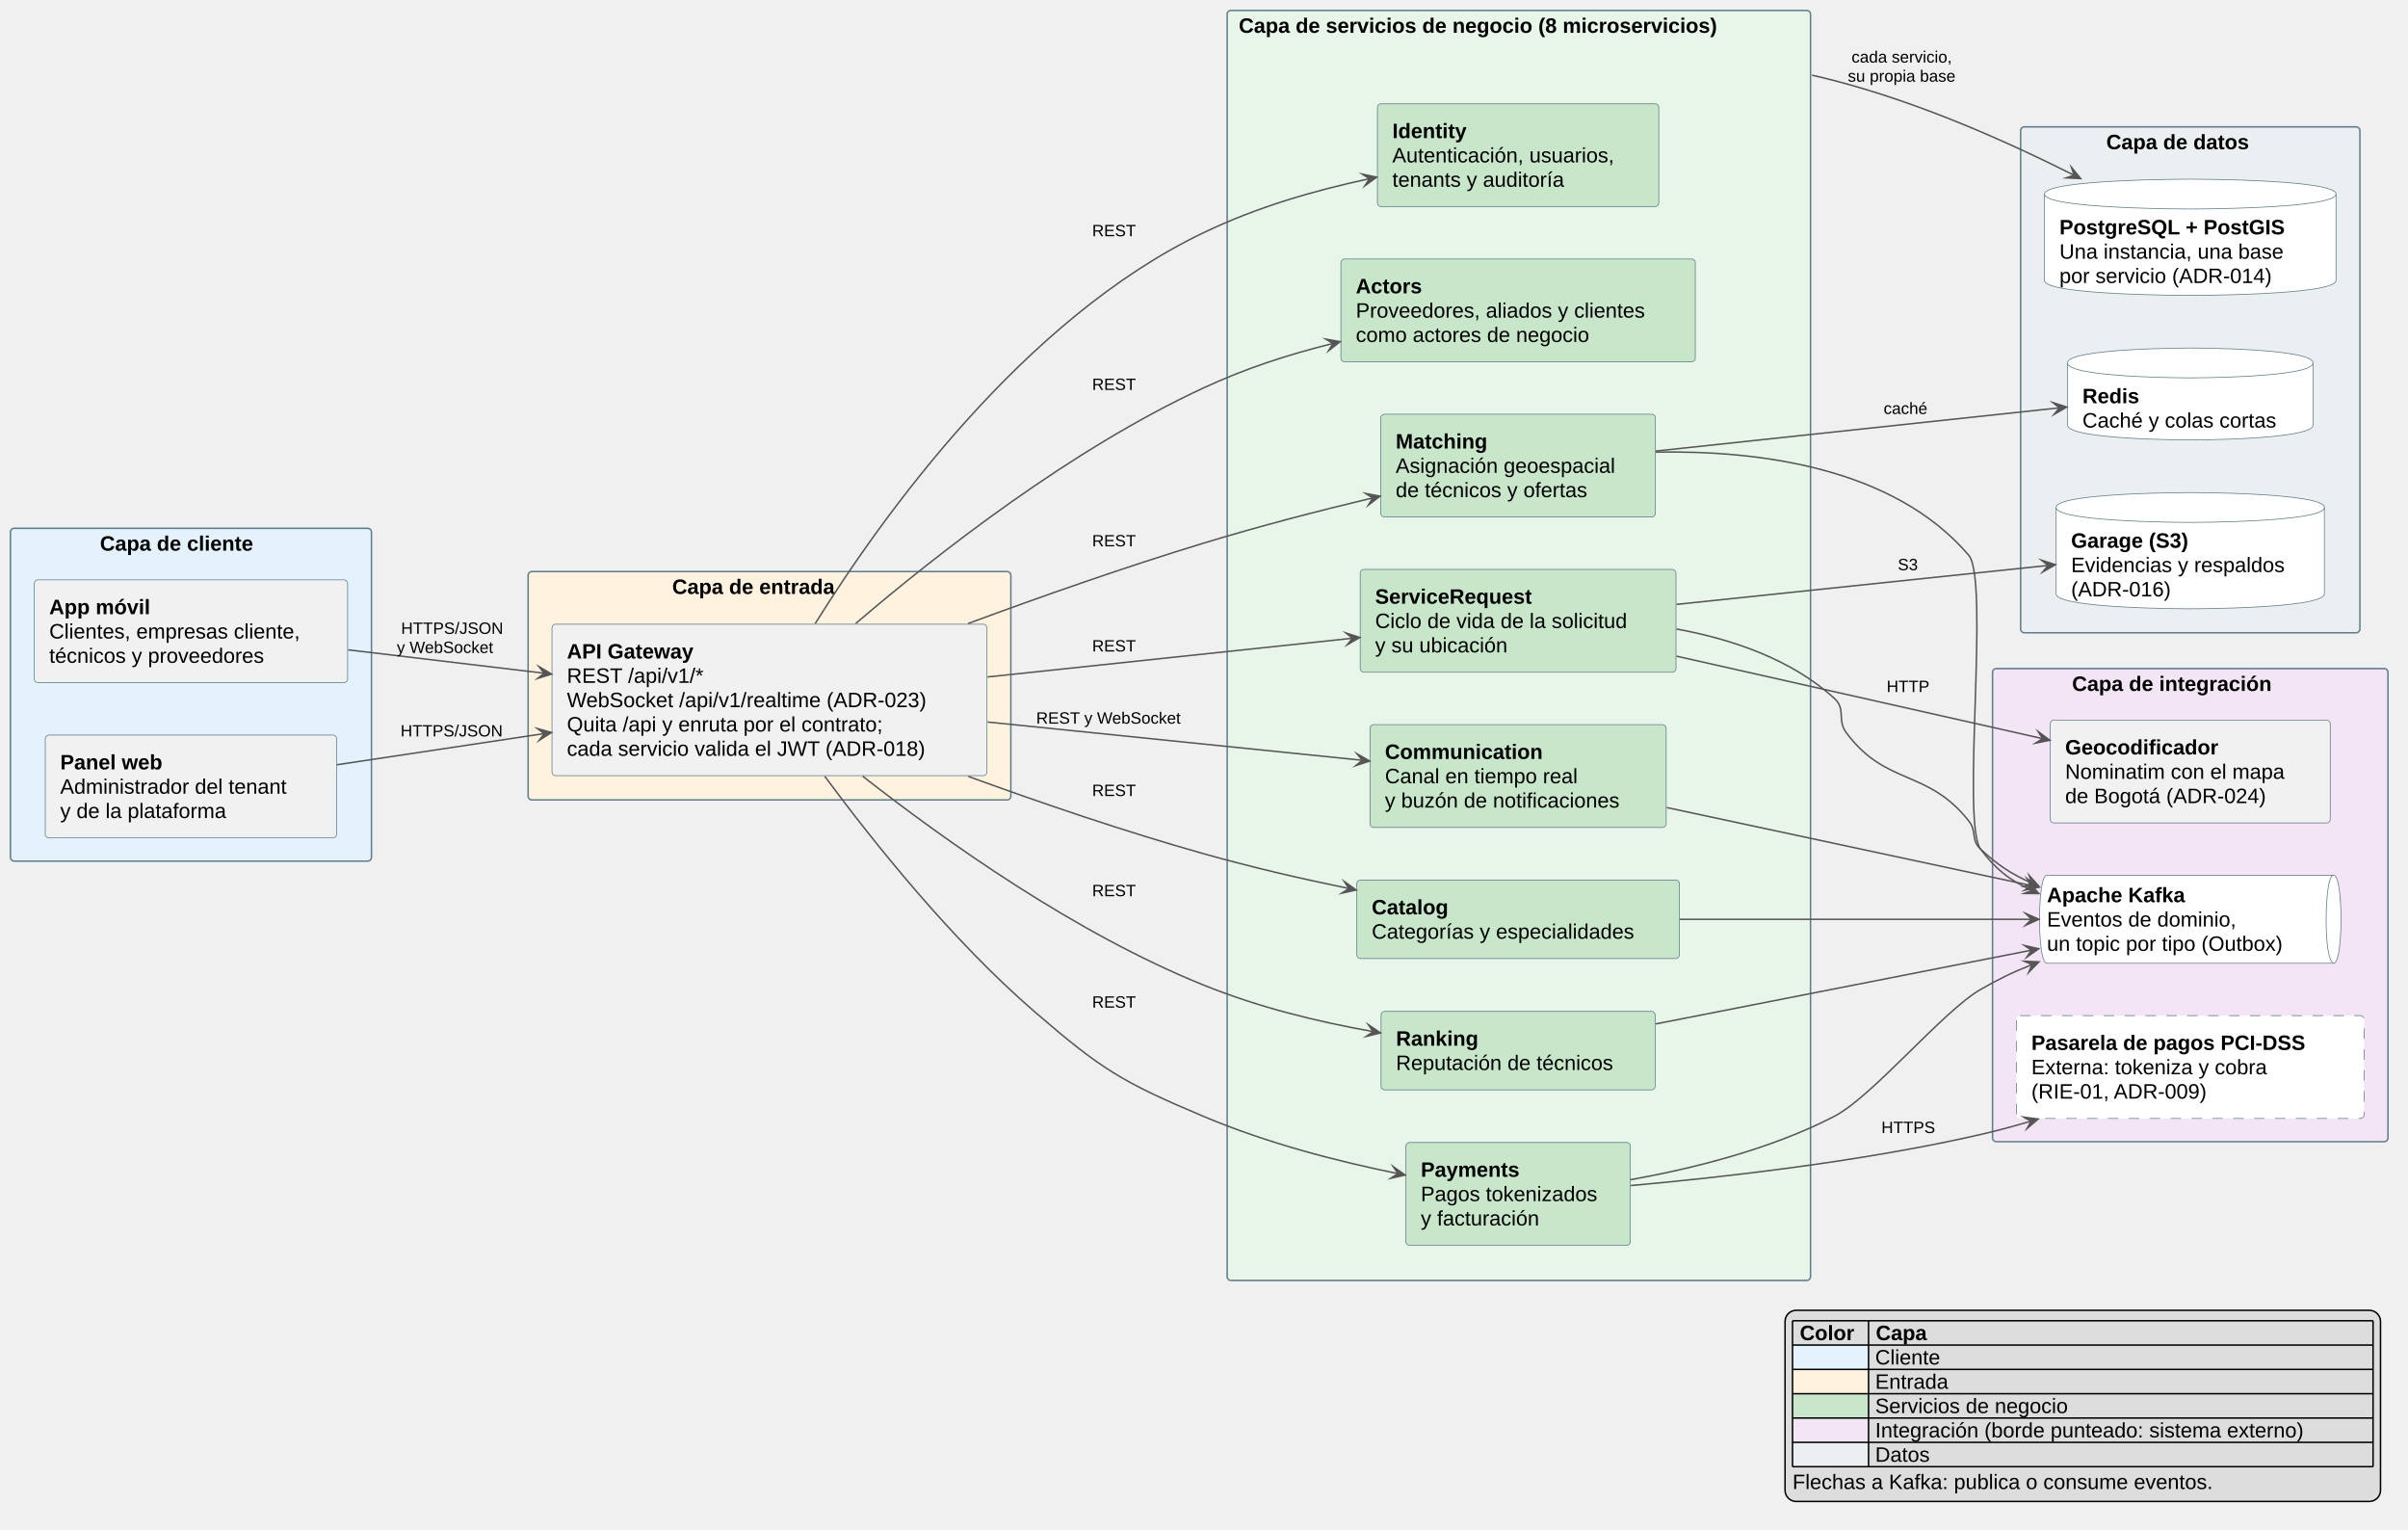
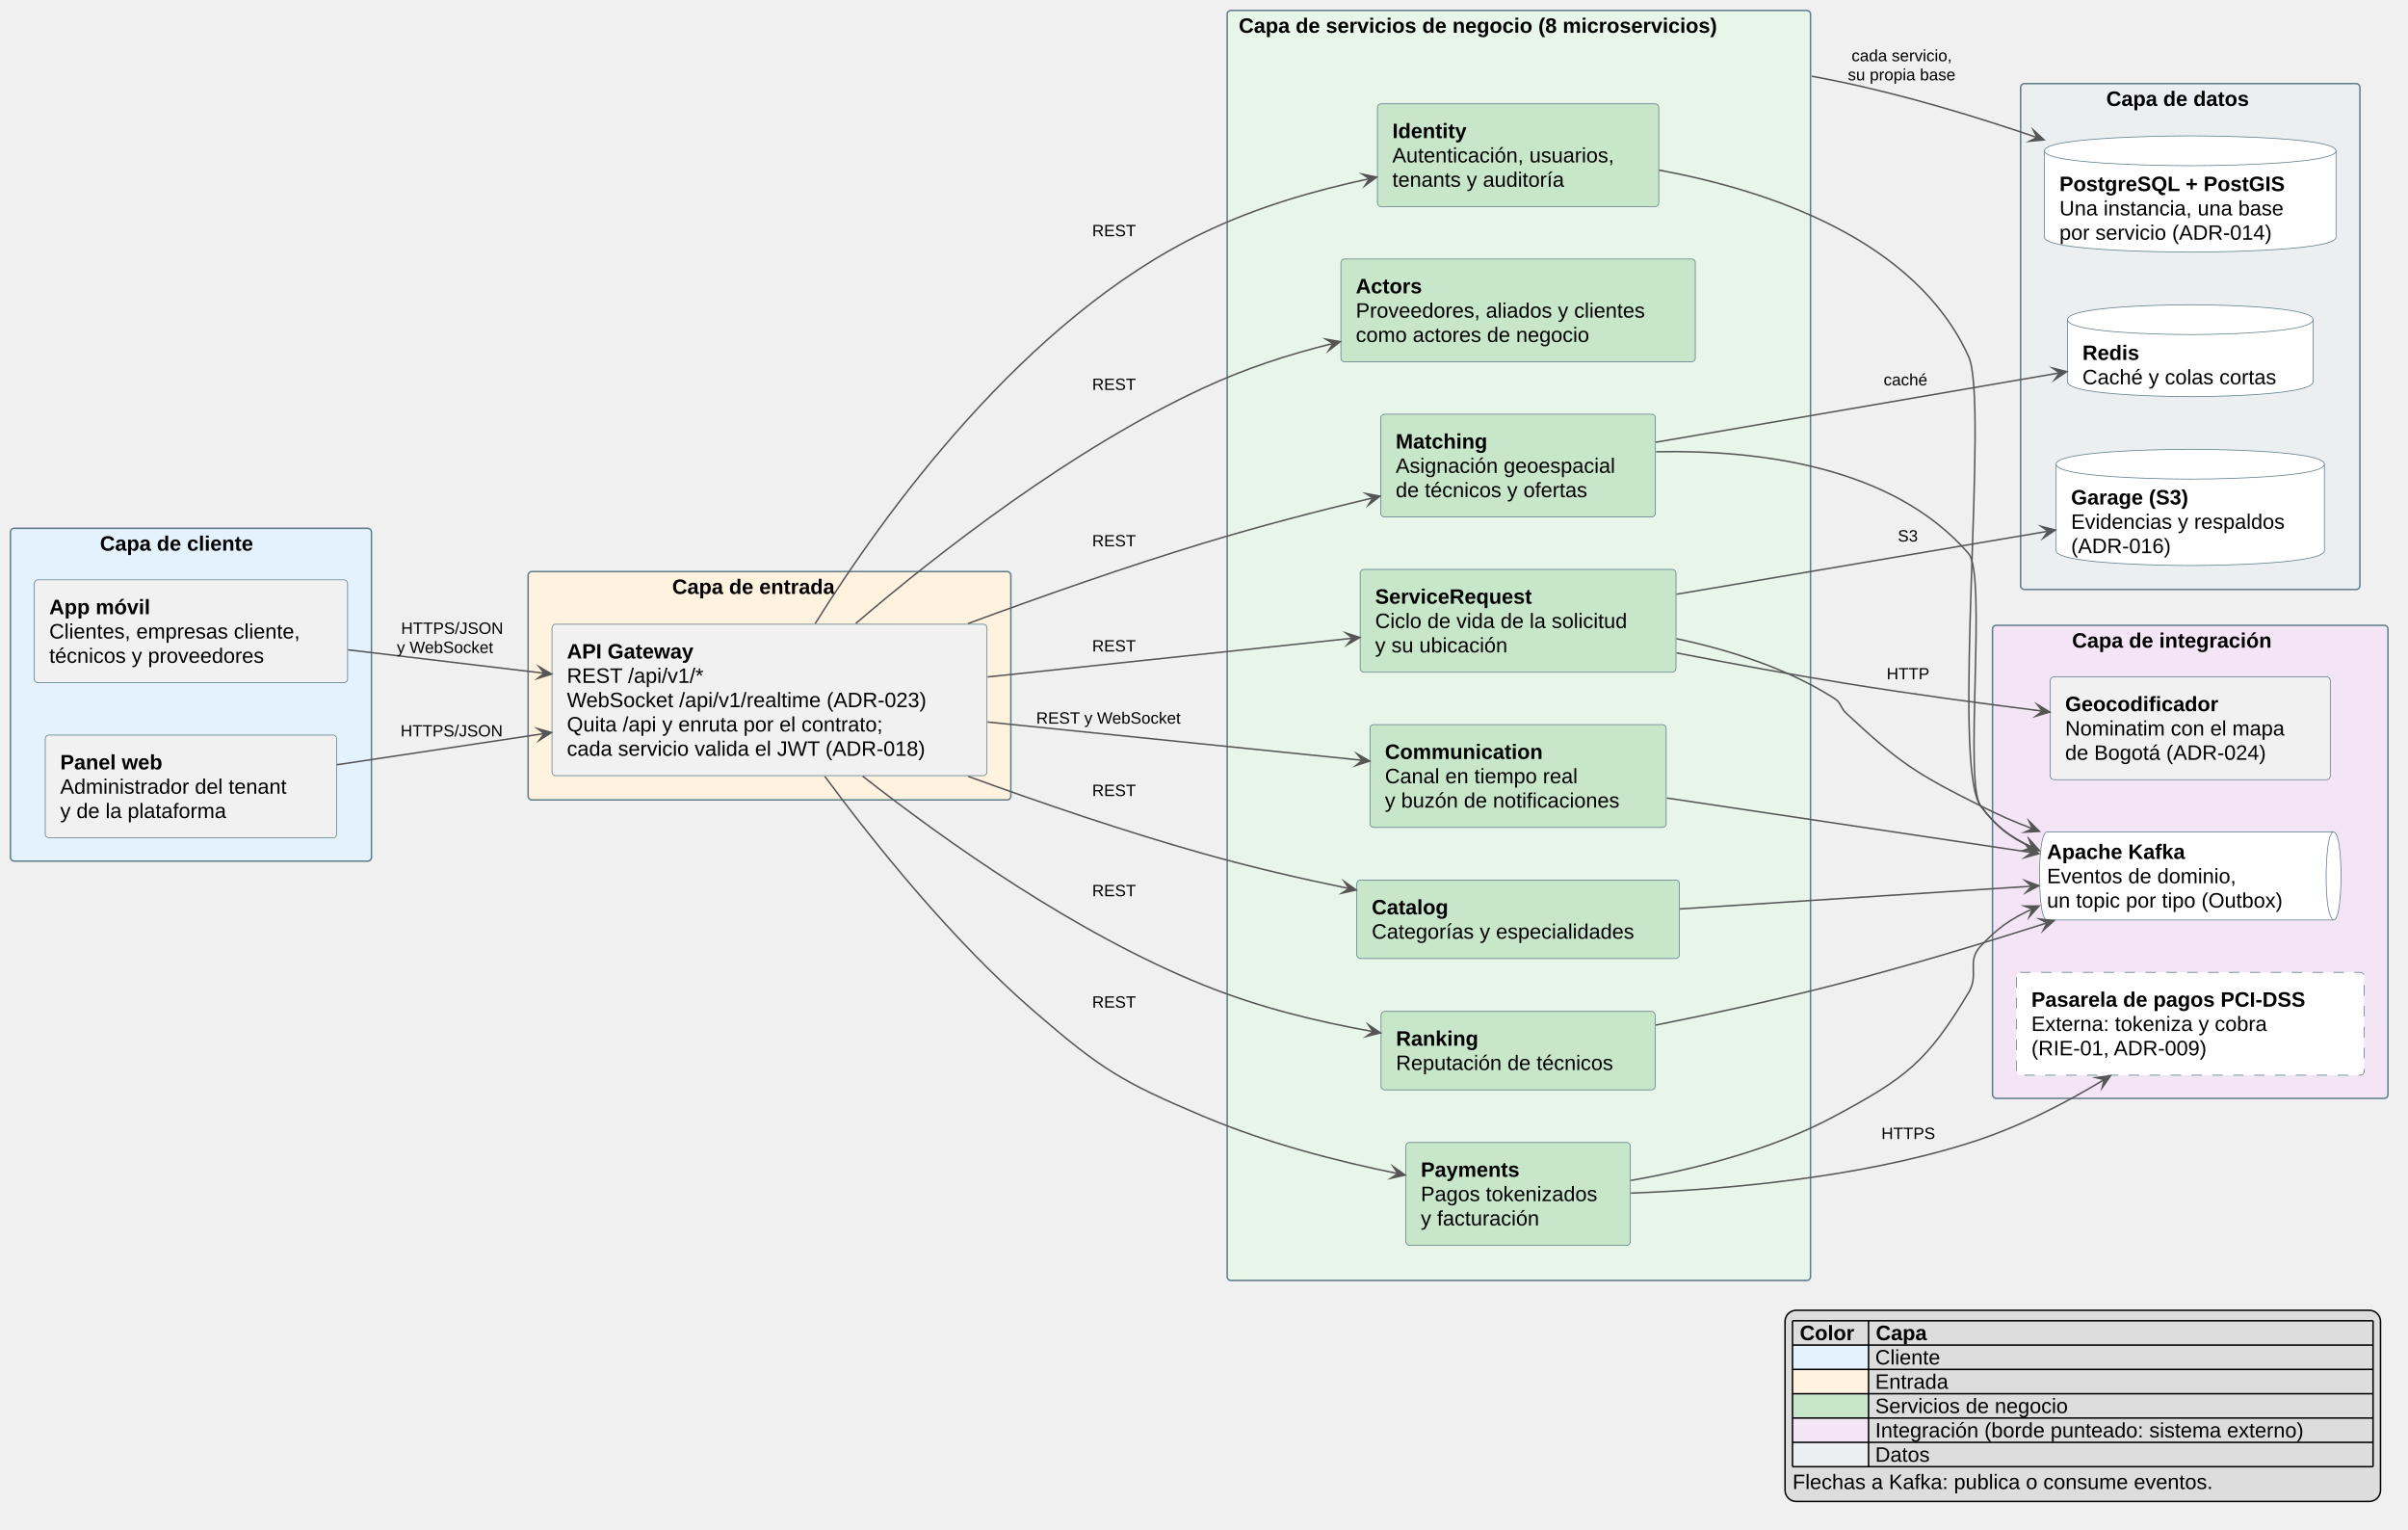
<svg xmlns="http://www.w3.org/2000/svg" version="1.1" data-diagram-type="DESCRIPTION" style="width:1614px;height:1025px;background:#FFFFFF;" width="1614px" height="1025px" viewBox="0 0 1614 1025" zoomAndPan="magnify" preserveAspectRatio="none" contentStyleType="text/css">
  <defs />
  <g font-family="sans-serif" lengthAdjust="spacing">
    <g class="cluster" data-qualified-name="CLIENTE" id="ent0001" data-source-line="37">
      <rect x="7" y="354" width="241.98" height="223" fill="#E3F2FD" style="stroke:#607D8B;stroke-width:1;" rx="2.5" ry="2.5" />
      <text x="66.99" y="368.995" fill="#000" font-size="14" textLength="122.001" font-weight="700" font-family="Arial">Capa de cliente</text>
    </g>
    <g class="cluster" data-qualified-name="ENTRADA" id="ent0004" data-source-line="42">
      <rect x="353.98" y="383" width="323.55" height="153" fill="#FFF3E0" style="stroke:#607D8B;stroke-width:1;" rx="2.5" ry="2.5" />
      <text x="450.54" y="397.995" fill="#000" font-size="14" textLength="130.43" font-weight="700" font-family="Arial">Capa de entrada</text>
    </g>
    <g class="cluster" data-qualified-name="NEGOCIO" id="ent0006" data-source-line="46">
      <rect x="822.53" y="7" width="391" height="851" fill="#E8F5E9" style="stroke:#607D8B;stroke-width:1;" rx="2.5" ry="2.5" />
      <text x="830.308" y="21.995" fill="#000" font-size="14" textLength="375.443" font-weight="700" font-family="Arial">Capa de servicios de negocio (8 microservicios)</text>
    </g>
    <g class="cluster" data-qualified-name="INTEGRACION" id="ent0015" data-source-line="57">
-       <rect x="1335.53" y="448" width="265.05" height="317" fill="#F3E5F5" style="stroke:#607D8B;stroke-width:1;" rx="2.5" ry="2.5" />
-       <text x="1388.823" y="462.995" fill="#000" font-size="14" textLength="158.464" font-weight="700" font-family="Arial">Capa de integración</text>
+       <rect x="1335.53" y="419" width="265.05" height="317" fill="#F3E5F5" style="stroke:#607D8B;stroke-width:1;" rx="2.5" ry="2.5" />
+       <text x="1388.823" y="433.995" fill="#000" font-size="14" textLength="158.464" font-weight="700" font-family="Arial">Capa de integración</text>
    </g>
    <g class="cluster" data-qualified-name="DATOS" id="ent0019" data-source-line="63">
-       <rect x="1354.36" y="85" width="227.39" height="339" fill="#ECEFF1" style="stroke:#607D8B;stroke-width:1;" rx="2.5" ry="2.5" />
-       <text x="1411.771" y="99.995" fill="#000" font-size="14" textLength="112.567" font-weight="700" font-family="Arial">Capa de datos</text>
+       <rect x="1354.36" y="56" width="227.39" height="339" fill="#ECEFF1" style="stroke:#607D8B;stroke-width:1;" rx="2.5" ry="2.5" />
+       <text x="1411.771" y="70.995" fill="#000" font-size="14" textLength="112.567" font-weight="700" font-family="Arial">Capa de datos</text>
    </g>
    <g class="entity" data-qualified-name="CLIENTE.APP" id="ent0002" data-source-line="38">
      <rect x="23" y="388.55" width="209.978" height="68.891" fill="#F1F1F1" style="stroke:#607D8B;stroke-width:0.5;" rx="2.5" ry="2.5" />
      <text x="33" y="411.545" fill="#000" font-size="14" textLength="78.682" font-weight="700" font-family="Arial">App móvil</text>
      <text x="33" y="427.842" fill="#000" font-size="14" textLength="189.978" font-family="Arial">Clientes, empresas cliente,</text>
      <text x="33" y="444.139" fill="#000" font-size="14" textLength="163.14" font-family="Arial">técnicos y proveedores</text>
    </g>
    <g class="entity" data-qualified-name="CLIENTE.PANEL" id="ent0003" data-source-line="39">
      <rect x="30.35" y="492.55" width="195.287" height="68.891" fill="#F1F1F1" style="stroke:#607D8B;stroke-width:0.5;" rx="2.5" ry="2.5" />
      <text x="40.35" y="515.545" fill="#000" font-size="14" textLength="81.293" font-weight="700" font-family="Arial">Panel web</text>
      <text x="40.35" y="531.842" fill="#000" font-size="14" textLength="175.287" font-family="Arial">Administrador del tenant</text>
      <text x="40.35" y="548.139" fill="#000" font-size="14" textLength="128.495" font-family="Arial">y de la plataforma</text>
    </g>
    <g class="entity" data-qualified-name="ENTRADA.GW" id="ent0005" data-source-line="43">
      <rect x="369.98" y="418.26" width="291.551" height="101.484" fill="#F1F1F1" style="stroke:#607D8B;stroke-width:0.5;" rx="2.5" ry="2.5" />
      <text x="379.98" y="441.255" fill="#000" font-size="14" textLength="99.812" font-weight="700" font-family="Arial">API Gateway</text>
      <text x="379.98" y="457.552" fill="#000" font-size="14" textLength="100.16" font-family="Arial">REST /api/v1/*</text>
      <text x="379.98" y="473.849" fill="#000" font-size="14" textLength="271.551" font-family="Arial">WebSocket /api/v1/realtime (ADR-023)</text>
      <text x="379.98" y="490.146" fill="#000" font-size="14" textLength="244.535" font-family="Arial">Quita /api y enruta por el contrato;</text>
      <text x="379.98" y="506.443" fill="#000" font-size="14" textLength="263.901" font-family="Arial">cada servicio valida el JWT (ADR-018)</text>
    </g>
    <g class="entity" data-qualified-name="NEGOCIO.IDENTITY" id="ent0007" data-source-line="47">
      <rect x="923.24" y="69.55" width="188.581" height="68.891" fill="#C8E6C9" style="stroke:#607D8B;stroke-width:0.5;" rx="2.5" ry="2.5" />
      <text x="933.24" y="92.545" fill="#000" font-size="14" textLength="62.002" font-weight="700" font-family="Arial">Identity</text>
      <text x="933.24" y="108.842" fill="#000" font-size="14" textLength="168.581" font-family="Arial">Autenticación, usuarios,</text>
      <text x="933.24" y="125.139" fill="#000" font-size="14" textLength="132.904" font-family="Arial">tenants y auditoría</text>
    </g>
    <g class="entity" data-qualified-name="NEGOCIO.ACTORS" id="ent0008" data-source-line="48">
      <rect x="898.77" y="173.55" width="237.52" height="68.891" fill="#C8E6C9" style="stroke:#607D8B;stroke-width:0.5;" rx="2.5" ry="2.5" />
      <text x="908.77" y="196.545" fill="#000" font-size="14" textLength="50.682" font-weight="700" font-family="Arial">Actors</text>
      <text x="908.77" y="212.842" fill="#000" font-size="14" textLength="217.52" font-family="Arial">Proveedores, aliados y clientes</text>
      <text x="908.77" y="229.139" fill="#000" font-size="14" textLength="176.401" font-family="Arial">como actores de negocio</text>
    </g>
    <g class="entity" data-qualified-name="NEGOCIO.CATALOG" id="ent0009" data-source-line="49">
      <rect x="909.42" y="589.7" width="216.226" height="52.594" fill="#C8E6C9" style="stroke:#607D8B;stroke-width:0.5;" rx="2.5" ry="2.5" />
      <text x="919.42" y="612.695" fill="#000" font-size="14" textLength="60.3" font-weight="700" font-family="Arial">Catalog</text>
      <text x="919.42" y="628.992" fill="#000" font-size="14" textLength="196.226" font-family="Arial">Categorías y especialidades</text>
    </g>
    <g class="entity" data-qualified-name="NEGOCIO.SR" id="ent0010" data-source-line="50">
      <rect x="911.7" y="381.55" width="211.652" height="68.891" fill="#C8E6C9" style="stroke:#607D8B;stroke-width:0.5;" rx="2.5" ry="2.5" />
      <text x="921.7" y="404.545" fill="#000" font-size="14" textLength="122.985" font-weight="700" font-family="Arial">ServiceRequest</text>
      <text x="921.7" y="420.842" fill="#000" font-size="14" textLength="191.652" font-family="Arial">Ciclo de vida de la solicitud</text>
      <text x="921.7" y="437.139" fill="#000" font-size="14" textLength="100.304" font-family="Arial">y su ubicación</text>
    </g>
    <g class="entity" data-qualified-name="NEGOCIO.MATCHING" id="ent0011" data-source-line="51">
      <rect x="925.49" y="277.55" width="184.069" height="68.891" fill="#C8E6C9" style="stroke:#607D8B;stroke-width:0.5;" rx="2.5" ry="2.5" />
      <text x="935.49" y="300.545" fill="#000" font-size="14" textLength="73.124" font-weight="700" font-family="Arial">Matching</text>
      <text x="935.49" y="316.842" fill="#000" font-size="14" textLength="164.069" font-family="Arial">Asignación geoespacial</text>
      <text x="935.49" y="333.139" fill="#000" font-size="14" textLength="146.48" font-family="Arial">de técnicos y ofertas</text>
    </g>
    <g class="entity" data-qualified-name="NEGOCIO.RANKING" id="ent0012" data-source-line="52">
      <rect x="925.67" y="677.7" width="183.714" height="52.594" fill="#C8E6C9" style="stroke:#607D8B;stroke-width:0.5;" rx="2.5" ry="2.5" />
      <text x="935.67" y="700.695" fill="#000" font-size="14" textLength="64.292" font-weight="700" font-family="Arial">Ranking</text>
      <text x="935.67" y="716.992" fill="#000" font-size="14" textLength="163.714" font-family="Arial">Reputación de técnicos</text>
    </g>
    <g class="entity" data-qualified-name="NEGOCIO.PAYMENTS" id="ent0013" data-source-line="53">
      <rect x="942.31" y="765.55" width="150.43" height="68.891" fill="#C8E6C9" style="stroke:#607D8B;stroke-width:0.5;" rx="2.5" ry="2.5" />
      <text x="952.31" y="788.545" fill="#000" font-size="14" textLength="77.909" font-weight="700" font-family="Arial">Payments</text>
      <text x="952.31" y="804.842" fill="#000" font-size="14" textLength="130.43" font-family="Arial">Pagos tokenizados</text>
      <text x="952.31" y="821.139" fill="#000" font-size="14" textLength="91.663" font-family="Arial">y facturación</text>
    </g>
    <g class="entity" data-qualified-name="NEGOCIO.COMMUNICATION" id="ent0014" data-source-line="54">
      <rect x="918.26" y="485.55" width="198.527" height="68.891" fill="#C8E6C9" style="stroke:#607D8B;stroke-width:0.5;" rx="2.5" ry="2.5" />
      <text x="928.26" y="508.545" fill="#000" font-size="14" textLength="122.623" font-weight="700" font-family="Arial">Communication</text>
      <text x="928.26" y="524.842" fill="#000" font-size="14" textLength="146.453" font-family="Arial">Canal en tiempo real</text>
      <text x="928.26" y="541.139" fill="#000" font-size="14" textLength="178.527" font-family="Arial">y buzón de notificaciones</text>
    </g>
    <g class="entity" data-qualified-name="INTEGRACION.KAFKA" id="ent0016" data-source-line="58">
-       <path d="M1371.98,586.55 L1564.137,586.55 C1569.137,586.55 1569.137,615.995 1569.137,615.995 C1569.137,615.995 1569.137,645.441 1564.137,645.441 L1371.98,645.441 C1366.98,645.441 1366.98,615.995 1366.98,615.995 C1366.98,615.995 1366.98,586.55 1371.98,586.55" style="stroke:#607D8B;stroke-width:0.5;" fill="#FFF" />
-       <path d="M1564.137,586.55 C1559.137,586.55 1559.137,615.995 1559.137,615.995 C1559.137,645.441 1564.137,645.441 1564.137,645.441" style="stroke:#607D8B;stroke-width:0.5;" fill="none" />
-       <text x="1371.98" y="604.545" fill="#000" font-size="14" textLength="108.083" font-weight="700" font-family="Arial">Apache Kafka</text>
-       <text x="1371.98" y="620.842" fill="#000" font-size="14" textLength="143.124" font-family="Arial">Eventos de dominio,</text>
-       <text x="1371.98" y="637.139" fill="#000" font-size="14" textLength="182.157" font-family="Arial">un topic por tipo (Outbox)</text>
+       <path d="M1371.98,557.55 L1564.137,557.55 C1569.137,557.55 1569.137,586.995 1569.137,586.995 C1569.137,586.995 1569.137,616.441 1564.137,616.441 L1371.98,616.441 C1366.98,616.441 1366.98,586.995 1366.98,586.995 C1366.98,586.995 1366.98,557.55 1371.98,557.55" style="stroke:#607D8B;stroke-width:0.5;" fill="#FFF" />
+       <path d="M1564.137,557.55 C1559.137,557.55 1559.137,586.995 1559.137,586.995 C1559.137,616.441 1564.137,616.441 1564.137,616.441" style="stroke:#607D8B;stroke-width:0.5;" fill="none" />
+       <text x="1371.98" y="575.545" fill="#000" font-size="14" textLength="108.083" font-weight="700" font-family="Arial">Apache Kafka</text>
+       <text x="1371.98" y="591.842" fill="#000" font-size="14" textLength="143.124" font-family="Arial">Eventos de dominio,</text>
+       <text x="1371.98" y="608.139" fill="#000" font-size="14" textLength="182.157" font-family="Arial">un topic por tipo (Outbox)</text>
    </g>
    <g class="entity" data-qualified-name="INTEGRACION.GEO" id="ent0017" data-source-line="59">
-       <rect x="1374.2" y="482.55" width="187.706" height="68.891" fill="#F1F1F1" style="stroke:#607D8B;stroke-width:0.5;" rx="2.5" ry="2.5" />
-       <text x="1384.2" y="505.545" fill="#000" font-size="14" textLength="118.521" font-weight="700" font-family="Arial">Geocodificador</text>
-       <text x="1384.2" y="521.842" fill="#000" font-size="14" textLength="167.706" font-family="Arial">Nominatim con el mapa</text>
-       <text x="1384.2" y="538.139" fill="#000" font-size="14" textLength="148.873" font-family="Arial">de Bogotá (ADR-024)</text>
+       <rect x="1374.2" y="453.55" width="187.706" height="68.891" fill="#F1F1F1" style="stroke:#607D8B;stroke-width:0.5;" rx="2.5" ry="2.5" />
+       <text x="1384.2" y="476.545" fill="#000" font-size="14" textLength="118.521" font-weight="700" font-family="Arial">Geocodificador</text>
+       <text x="1384.2" y="492.842" fill="#000" font-size="14" textLength="167.706" font-family="Arial">Nominatim con el mapa</text>
+       <text x="1384.2" y="509.139" fill="#000" font-size="14" textLength="148.873" font-family="Arial">de Bogotá (ADR-024)</text>
    </g>
    <g class="entity" data-qualified-name="INTEGRACION.PASARELA" id="ent0018" data-source-line="60">
-       <rect x="1351.53" y="680.55" width="233.056" height="68.891" fill="#FFF" style="stroke:#607D8B;stroke-width:0.5;stroke-dasharray:7,7;" rx="2.5" ry="2.5" />
-       <text x="1361.53" y="703.545" fill="#000" font-size="14" textLength="213.056" font-weight="700" font-family="Arial">Pasarela de pagos PCI-DSS</text>
-       <text x="1361.53" y="719.842" fill="#000" font-size="14" textLength="179.744" font-family="Arial">Externa: tokeniza y cobra</text>
-       <text x="1361.53" y="736.139" fill="#000" font-size="14" textLength="127.251" font-family="Arial">(RIE-01, ADR-009)</text>
+       <rect x="1351.53" y="651.55" width="233.056" height="68.891" fill="#FFF" style="stroke:#607D8B;stroke-width:0.5;stroke-dasharray:7,7;" rx="2.5" ry="2.5" />
+       <text x="1361.53" y="674.545" fill="#000" font-size="14" textLength="213.056" font-weight="700" font-family="Arial">Pasarela de pagos PCI-DSS</text>
+       <text x="1361.53" y="690.842" fill="#000" font-size="14" textLength="179.744" font-family="Arial">Externa: tokeniza y cobra</text>
+       <text x="1361.53" y="707.139" fill="#000" font-size="14" textLength="127.251" font-family="Arial">(RIE-01, ADR-009)</text>
    </g>
    <g class="entity" data-qualified-name="DATOS.PG" id="ent0020" data-source-line="64">
-       <path d="M1370.36,130.05 C1370.36,120.05 1468.058,120.05 1468.058,120.05 C1468.058,120.05 1565.756,120.05 1565.756,130.05 L1565.756,187.941 C1565.756,197.941 1468.058,197.941 1468.058,197.941 C1468.058,197.941 1370.36,197.941 1370.36,187.941 L1370.36,130.05" style="stroke:#607D8B;stroke-width:0.5;" fill="#FFF" />
-       <path d="M1370.36,130.05 C1370.36,140.05 1468.058,140.05 1468.058,140.05 C1468.058,140.05 1565.756,140.05 1565.756,130.05" style="stroke:#607D8B;stroke-width:0.5;" fill="none" />
-       <text x="1380.36" y="157.045" fill="#000" font-size="14" textLength="175.396" font-weight="700" font-family="Arial">PostgreSQL + PostGIS</text>
-       <text x="1380.36" y="173.342" fill="#000" font-size="14" textLength="168.362" font-family="Arial">Una instancia, una base</text>
-       <text x="1380.36" y="189.639" fill="#000" font-size="14" textLength="158.881" font-family="Arial">por servicio (ADR-014)</text>
+       <path d="M1370.36,101.05 C1370.36,91.05 1468.058,91.05 1468.058,91.05 C1468.058,91.05 1565.756,91.05 1565.756,101.05 L1565.756,158.941 C1565.756,168.941 1468.058,168.941 1468.058,168.941 C1468.058,168.941 1370.36,168.941 1370.36,158.941 L1370.36,101.05" style="stroke:#607D8B;stroke-width:0.5;" fill="#FFF" />
+       <path d="M1370.36,101.05 C1370.36,111.05 1468.058,111.05 1468.058,111.05 C1468.058,111.05 1565.756,111.05 1565.756,101.05" style="stroke:#607D8B;stroke-width:0.5;" fill="none" />
+       <text x="1380.36" y="128.045" fill="#000" font-size="14" textLength="175.396" font-weight="700" font-family="Arial">PostgreSQL + PostGIS</text>
+       <text x="1380.36" y="144.342" fill="#000" font-size="14" textLength="168.362" font-family="Arial">Una instancia, una base</text>
+       <text x="1380.36" y="160.639" fill="#000" font-size="14" textLength="158.881" font-family="Arial">por servicio (ADR-014)</text>
    </g>
    <g class="entity" data-qualified-name="DATOS.REDIS" id="ent0021" data-source-line="65">
-       <path d="M1385.77,243.2 C1385.77,233.2 1468.06,233.2 1468.06,233.2 C1468.06,233.2 1550.35,233.2 1550.35,243.2 L1550.35,284.794 C1550.35,294.794 1468.06,294.794 1468.06,294.794 C1468.06,294.794 1385.77,294.794 1385.77,284.794 L1385.77,243.2" style="stroke:#607D8B;stroke-width:0.5;" fill="#FFF" />
-       <path d="M1385.77,243.2 C1385.77,253.2 1468.06,253.2 1468.06,253.2 C1468.06,253.2 1550.35,253.2 1550.35,243.2" style="stroke:#607D8B;stroke-width:0.5;" fill="none" />
-       <text x="1395.77" y="270.195" fill="#000" font-size="14" textLength="43.429" font-weight="700" font-family="Arial">Redis</text>
-       <text x="1395.77" y="286.492" fill="#000" font-size="14" textLength="144.58" font-family="Arial">Caché y colas cortas</text>
+       <path d="M1385.77,214.2 C1385.77,204.2 1468.06,204.2 1468.06,204.2 C1468.06,204.2 1550.35,204.2 1550.35,214.2 L1550.35,255.794 C1550.35,265.794 1468.06,265.794 1468.06,265.794 C1468.06,265.794 1385.77,265.794 1385.77,255.794 L1385.77,214.2" style="stroke:#607D8B;stroke-width:0.5;" fill="#FFF" />
+       <path d="M1385.77,214.2 C1385.77,224.2 1468.06,224.2 1468.06,224.2 C1468.06,224.2 1550.35,224.2 1550.35,214.2" style="stroke:#607D8B;stroke-width:0.5;" fill="none" />
+       <text x="1395.77" y="241.195" fill="#000" font-size="14" textLength="43.429" font-weight="700" font-family="Arial">Redis</text>
+       <text x="1395.77" y="257.492" fill="#000" font-size="14" textLength="144.58" font-family="Arial">Caché y colas cortas</text>
    </g>
    <g class="entity" data-qualified-name="DATOS.GARAGE" id="ent0022" data-source-line="66">
-       <path d="M1378.15,340.05 C1378.15,330.05 1468.052,330.05 1468.052,330.05 C1468.052,330.05 1557.954,330.05 1557.954,340.05 L1557.954,397.941 C1557.954,407.941 1468.052,407.941 1468.052,407.941 C1468.052,407.941 1378.15,407.941 1378.15,397.941 L1378.15,340.05" style="stroke:#607D8B;stroke-width:0.5;" fill="#FFF" />
-       <path d="M1378.15,340.05 C1378.15,350.05 1468.052,350.05 1468.052,350.05 C1468.052,350.05 1557.954,350.05 1557.954,340.05" style="stroke:#607D8B;stroke-width:0.5;" fill="none" />
-       <text x="1388.15" y="367.045" fill="#000" font-size="14" textLength="94.302" font-weight="700" font-family="Arial">Garage (S3)</text>
-       <text x="1388.15" y="383.342" fill="#000" font-size="14" textLength="159.804" font-family="Arial">Evidencias y respaldos</text>
-       <text x="1388.15" y="399.639" fill="#000" font-size="14" textLength="72.782" font-family="Arial">(ADR-016)</text>
+       <path d="M1378.15,311.05 C1378.15,301.05 1468.052,301.05 1468.052,301.05 C1468.052,301.05 1557.954,301.05 1557.954,311.05 L1557.954,368.941 C1557.954,378.941 1468.052,378.941 1468.052,378.941 C1468.052,378.941 1378.15,378.941 1378.15,368.941 L1378.15,311.05" style="stroke:#607D8B;stroke-width:0.5;" fill="#FFF" />
+       <path d="M1378.15,311.05 C1378.15,321.05 1468.052,321.05 1468.052,321.05 C1468.052,321.05 1557.954,321.05 1557.954,311.05" style="stroke:#607D8B;stroke-width:0.5;" fill="none" />
+       <text x="1388.15" y="338.045" fill="#000" font-size="14" textLength="94.302" font-weight="700" font-family="Arial">Garage (S3)</text>
+       <text x="1388.15" y="354.342" fill="#000" font-size="14" textLength="159.804" font-family="Arial">Evidencias y respaldos</text>
+       <text x="1388.15" y="370.639" fill="#000" font-size="14" textLength="72.782" font-family="Arial">(ADR-016)</text>
    </g>
    <g class="link" data-entity-1="ent0002" data-entity-2="ent0005" id="lnk23" data-source-line="69" data-link-type="dependency">
      <path d="M233.38,435.45 C275.33,440.45 319.445,445.707 364.765,451.117" style="stroke:#555;stroke-width:1;" fill="none" id="APP-to-GW" />
      <polygon points="369.73,451.71,361.268,446.671,364.765,451.117,360.319,454.615,369.73,451.71" fill="#555" style="stroke:#555;stroke-width:1;stroke-linejoin:miter;stroke-miterlimit:10;" />
      <text x="268.829" y="424.74" fill="#000" font-size="11" textLength="66.145" font-family="Arial">HTTPS/JSON</text>
      <text x="265.98" y="437.545" fill="#000" font-size="11" textLength="71.844" font-family="Arial">y WebSocket</text>
    </g>
    <g class="link" data-entity-1="ent0003" data-entity-2="ent0005" id="lnk24" data-source-line="70" data-link-type="dependency">
      <path d="M225.84,512.44 C269.36,505.9 316.696,498.784 364.746,491.554" style="stroke:#555;stroke-width:1;" fill="none" id="PANEL-to-GW" />
      <polygon points="369.69,490.81,360.195,488.194,364.746,491.554,361.385,496.105,369.69,490.81" fill="#555" style="stroke:#555;stroke-width:1;stroke-linejoin:miter;stroke-miterlimit:10;" />
      <text x="268.48" y="493.47" fill="#000" font-size="11" textLength="66.145" font-family="Arial">HTTPS/JSON</text>
    </g>
    <g class="link" data-entity-1="ent0005" data-entity-2="ent0007" id="lnk25" data-source-line="72" data-link-type="dependency">
      <path d="M546.42,417.84 C591.89,344.93 686.31,213.57 806.53,156 C842.77,138.64 880.521,127.758 917.871,119.748" style="stroke:#555;stroke-width:1;" fill="none" id="GW-to-IDENTITY" />
      <polygon points="922.76,118.7,913.121,116.676,917.871,119.748,914.799,124.498,922.76,118.7" fill="#555" style="stroke:#555;stroke-width:1;stroke-linejoin:miter;stroke-miterlimit:10;" />
      <text x="732.03" y="158.3" fill="#000" font-size="11" textLength="28.295" font-family="Arial">REST</text>
    </g>
    <g class="link" data-entity-1="ent0005" data-entity-2="ent0008" id="lnk26" data-source-line="73" data-link-type="dependency">
      <path d="M573.6,417.77 C629.2,370.27 718.16,300.93 806.53,260 C835.16,246.74 862.759,237.791 893.439,230.131" style="stroke:#555;stroke-width:1;" fill="none" id="GW-to-ACTORS" />
      <polygon points="898.29,228.92,888.589,227.219,893.439,230.131,890.527,234.981,898.29,228.92" fill="#555" style="stroke:#555;stroke-width:1;stroke-linejoin:miter;stroke-miterlimit:10;" />
      <text x="732.03" y="261.3" fill="#000" font-size="11" textLength="28.295" font-family="Arial">REST</text>
    </g>
    <g class="link" data-entity-1="ent0005" data-entity-2="ent0009" id="lnk27" data-source-line="74" data-link-type="dependency">
      <path d="M648.99,520.24 C698,538.11 754.36,557.33 806.53,572 C839.52,581.27 871.023,588.551 904.123,595.371" style="stroke:#555;stroke-width:1;" fill="none" id="GW-to-CATALOG" />
      <polygon points="909.02,596.38,901.012,590.646,904.123,595.371,899.398,598.481,909.02,596.38" fill="#555" style="stroke:#555;stroke-width:1;stroke-linejoin:miter;stroke-miterlimit:10;" />
      <text x="732.03" y="533.4" fill="#000" font-size="11" textLength="28.295" font-family="Arial">REST</text>
    </g>
    <g class="link" data-entity-1="ent0005" data-entity-2="ent0010" id="lnk28" data-source-line="75" data-link-type="dependency">
      <path d="M661.98,453.6 C741.81,445.13 834.068,435.347 906.498,427.667" style="stroke:#555;stroke-width:1;" fill="none" id="GW-to-SR" />
      <polygon points="911.47,427.14,902.098,424.111,906.498,427.667,902.942,432.067,911.47,427.14" fill="#555" style="stroke:#555;stroke-width:1;stroke-linejoin:miter;stroke-miterlimit:10;" />
      <text x="732.03" y="436.54" fill="#000" font-size="11" textLength="28.295" font-family="Arial">REST</text>
    </g>
    <g class="link" data-entity-1="ent0005" data-entity-2="ent0011" id="lnk29" data-source-line="76" data-link-type="dependency">
      <path d="M648.85,417.83 C697.98,399.67 754.44,379.84 806.53,364 C844.98,352.31 883.107,342.472 920.137,333.622" style="stroke:#555;stroke-width:1;" fill="none" id="GW-to-MATCHING" />
      <polygon points="925,332.46,915.317,330.662,920.137,333.622,917.176,338.442,925,332.46" fill="#555" style="stroke:#555;stroke-width:1;stroke-linejoin:miter;stroke-miterlimit:10;" />
      <text x="732.03" y="366.11" fill="#000" font-size="11" textLength="28.295" font-family="Arial">REST</text>
    </g>
    <g class="link" data-entity-1="ent0005" data-entity-2="ent0012" id="lnk30" data-source-line="77" data-link-type="dependency">
      <path d="M578.22,520.11 C634.24,564 721.05,625.48 806.53,660 C844.09,675.17 882.718,684.509 920.378,691.249" style="stroke:#555;stroke-width:1;" fill="none" id="GW-to-RANKING" />
      <polygon points="925.3,692.13,917.145,686.607,920.378,691.249,915.736,694.482,925.3,692.13" fill="#555" style="stroke:#555;stroke-width:1;stroke-linejoin:miter;stroke-miterlimit:10;" />
      <text x="732.03" y="600.52" fill="#000" font-size="11" textLength="28.295" font-family="Arial">REST</text>
    </g>
    <g class="link" data-entity-1="ent0005" data-entity-2="ent0013" id="lnk31" data-source-line="78" data-link-type="dependency">
      <path d="M552.83,520.21 C586.08,565.13 638.47,630.51 693.53,678 C738.27,716.58 752.08,725.07 806.53,748 C849.8,766.23 895.981,778.051 936.931,786.401" style="stroke:#555;stroke-width:1;" fill="none" id="GW-to-PAYMENTS" />
      <polygon points="941.83,787.4,933.811,781.682,936.931,786.401,932.212,789.521,941.83,787.4" fill="#555" style="stroke:#555;stroke-width:1;stroke-linejoin:miter;stroke-miterlimit:10;" />
      <text x="732.03" y="675.21" fill="#000" font-size="11" textLength="28.295" font-family="Arial">REST</text>
    </g>
    <g class="link" data-entity-1="ent0005" data-entity-2="ent0014" id="lnk32" data-source-line="79" data-link-type="dependency">
      <path d="M661.98,483.82 C744.26,492.22 840.046,501.993 913.096,509.443" style="stroke:#555;stroke-width:1;" fill="none" id="GW-to-COMMUNICATION" />
      <polygon points="918.07,509.95,909.522,505.058,913.096,509.443,908.711,513.016,918.07,509.95" fill="#555" style="stroke:#555;stroke-width:1;stroke-linejoin:miter;stroke-miterlimit:10;" />
      <text x="694.53" y="484.9" fill="#000" font-size="11" textLength="103.635" font-family="Arial">REST y WebSocket</text>
    </g>
-     <g class="link" data-entity-1="ent0009" data-entity-2="ent0016" id="lnk33" data-source-line="81" data-link-type="dependency">
-       <path d="M1125.96,616 C1199.05,616 1290.1,616 1361.65,616" style="stroke:#555;stroke-width:1;" fill="none" id="CATALOG-to-KAFKA" />
-       <polygon points="1366.65,616,1357.65,612,1361.65,616,1357.65,620,1366.65,616" fill="#555" style="stroke:#555;stroke-width:1;stroke-linejoin:miter;stroke-miterlimit:10;" />
-     </g>
-     <g class="link" data-entity-1="ent0010" data-entity-2="ent0016" id="lnk34" data-source-line="82" data-link-type="dependency">
-       <path d="M1123.76,421.48 C1161.03,428.3 1200.8,441.83 1229.53,468 C1237.53,475.29 1231.06,482.32 1237.53,491 C1264.37,526.99 1291.55,514.89 1319.53,550 C1325.24,557.17 1320.82,562.76 1327.53,569 C1338.76,579.44 1347.827,585.548 1362.117,591.868" style="stroke:#555;stroke-width:1;" fill="none" id="SR-to-KAFKA" />
-       <polygon points="1366.69,593.89,1360.077,586.592,1362.117,591.868,1356.841,593.908,1366.69,593.89" fill="#555" style="stroke:#555;stroke-width:1;stroke-linejoin:miter;stroke-miterlimit:10;" />
-     </g>
-     <g class="link" data-entity-1="ent0011" data-entity-2="ent0016" id="lnk35" data-source-line="83" data-link-type="dependency">
-       <path d="M1109.84,302.95 C1178.49,301.71 1269.06,312.97 1319.53,372 C1333.76,388.65 1314.39,551.47 1327.53,569 C1337.49,582.29 1346.835,589.808 1362.035,596.688" style="stroke:#555;stroke-width:1;" fill="none" id="MATCHING-to-KAFKA" />
-       <polygon points="1366.59,598.75,1360.04,591.395,1362.035,596.688,1356.741,598.683,1366.59,598.75" fill="#555" style="stroke:#555;stroke-width:1;stroke-linejoin:miter;stroke-miterlimit:10;" />
-     </g>
-     <g class="link" data-entity-1="ent0012" data-entity-2="ent0016" id="lnk36" data-source-line="84" data-link-type="dependency">
-       <path d="M1109.84,686.09 C1184.37,671.46 1284.663,651.782 1361.603,636.692" style="stroke:#555;stroke-width:1;" fill="none" id="RANKING-to-KAFKA" />
-       <polygon points="1366.51,635.73,1356.908,633.537,1361.603,636.692,1358.448,641.387,1366.51,635.73" fill="#555" style="stroke:#555;stroke-width:1;stroke-linejoin:miter;stroke-miterlimit:10;" />
-     </g>
-     <g class="link" data-entity-1="ent0013" data-entity-2="ent0016" id="lnk37" data-source-line="85" data-link-type="dependency">
-       <path d="M1092.86,790.49 C1134.72,783.01 1186.99,770.04 1229.53,748 C1255.12,734.74 1302.51,677.32 1327.53,663 C1339.73,656.02 1348.482,651.713 1362.002,646.353" style="stroke:#555;stroke-width:1;" fill="none" id="PAYMENTS-to-KAFKA" />
-       <polygon points="1366.65,644.51,1356.809,644.108,1362.002,646.353,1359.758,651.545,1366.65,644.51" fill="#555" style="stroke:#555;stroke-width:1;stroke-linejoin:miter;stroke-miterlimit:10;" />
-     </g>
-     <g class="link" data-entity-1="ent0014" data-entity-2="ent0016" id="lnk38" data-source-line="86" data-link-type="dependency">
-       <path d="M1117.24,541.13 C1191.26,556.97 1287.331,577.534 1361.761,593.464" style="stroke:#555;stroke-width:1;" fill="none" id="COMMUNICATION-to-KAFKA" />
-       <polygon points="1366.65,594.51,1358.686,588.715,1361.761,593.464,1357.012,596.538,1366.65,594.51" fill="#555" style="stroke:#555;stroke-width:1;stroke-linejoin:miter;stroke-miterlimit:10;" />
-     </g>
-     <g class="link" data-entity-1="ent0010" data-entity-2="ent0017" id="lnk39" data-source-line="88" data-link-type="dependency">
-       <path d="M1123.69,439.68 C1199.55,456.76 1296.162,478.522 1369.092,494.942" style="stroke:#555;stroke-width:1;" fill="none" id="SR-to-GEO" />
-       <polygon points="1373.97,496.04,1366.068,490.161,1369.092,494.942,1364.311,497.965,1373.97,496.04" fill="#555" style="stroke:#555;stroke-width:1;stroke-linejoin:miter;stroke-miterlimit:10;" />
-       <text x="1264.53" y="463.71" fill="#000" font-size="11" textLength="28.343" font-family="Arial">HTTP</text>
-     </g>
-     <g class="link" data-entity-1="ent0013" data-entity-2="ent0018" id="lnk40" data-source-line="89" data-link-type="dependency">
-       <path d="M1093.09,794.41 C1154.39,788.9 1243.27,778.81 1319.53,762 C1334.75,758.64 1345.854,755.815 1361.344,751.245" style="stroke:#555;stroke-width:1;" fill="none" id="PAYMENTS-to-PASARELA" />
-       <polygon points="1366.14,749.83,1356.376,748.54,1361.344,751.245,1358.64,756.213,1366.14,749.83" fill="#555" style="stroke:#555;stroke-width:1;stroke-linejoin:miter;stroke-miterlimit:10;" />
-       <text x="1261.03" y="759.21" fill="#000" font-size="11" textLength="35.326" font-family="Arial">HTTPS</text>
-     </g>
-     <g class="link" data-entity-1="ent0011" data-entity-2="ent0021" id="lnk41" data-source-line="90" data-link-type="dependency">
-       <path d="M1109.84,302.23 C1190.65,293.58 1302.538,281.602 1380.328,273.282" style="stroke:#555;stroke-width:1;" fill="none" id="MATCHING-to-REDIS" />
-       <polygon points="1385.3,272.75,1375.926,269.73,1380.328,273.282,1376.776,277.684,1385.3,272.75" fill="#555" style="stroke:#555;stroke-width:1;stroke-linejoin:miter;stroke-miterlimit:10;" />
-       <text x="1262.53" y="277.42" fill="#000" font-size="11" textLength="32.576" font-family="Arial">caché</text>
-     </g>
-     <g class="link" data-entity-1="ent0010" data-entity-2="ent0022" id="lnk42" data-source-line="91" data-link-type="dependency">
-       <path d="M1123.69,404.98 C1200.85,396.9 1299.537,386.551 1372.707,378.891" style="stroke:#555;stroke-width:1;" fill="none" id="SR-to-GARAGE" />
-       <polygon points="1377.68,378.37,1368.312,375.329,1372.707,378.891,1369.145,383.285,1377.68,378.37" fill="#555" style="stroke:#555;stroke-width:1;stroke-linejoin:miter;stroke-miterlimit:10;" />
-       <text x="1272.03" y="382.08" fill="#000" font-size="11" textLength="13.981" font-family="Arial">S3</text>
-     </g>
-     <g class="link" data-entity-1="ent0006" data-entity-2="ent0020" id="lnk43" data-source-line="92" data-link-type="dependency">
-       <path d="M1214.584,50.393 C1215.305,50.553 1216.025,50.716 1216.744,50.88 C1218.182,51.207 1219.615,51.541 1221.042,51.882 C1223.895,52.562 1226.726,53.268 1229.53,54 C1287.22,69.06 1344.232,94.335 1390.182,117.425" style="stroke:#555;stroke-width:1;" fill="none" id="NEGOCIO-to-PG" />
-       <polygon points="1394.65,119.67,1388.404,112.055,1390.182,117.425,1384.812,119.203,1394.65,119.67" fill="#555" style="stroke:#555;stroke-width:1;stroke-linejoin:miter;stroke-miterlimit:10;" />
-       <text x="1241.033" y="41.92" fill="#000" font-size="11" textLength="75.926" font-family="Arial">cada servicio,</text>
-       <text x="1238.53" y="54.725" fill="#000" font-size="11" textLength="80.932" font-family="Arial">su propia base</text>
-     </g>
-     <g class="legend" data-source-line="94">
+     <g class="link" data-entity-1="ent0007" data-entity-2="ent0016" id="lnk33" data-source-line="81" data-link-type="dependency">
+       <path d="M1111.97,113.97 C1186.45,127.76 1283.95,160.65 1319.53,239 C1333.36,269.46 1307.65,513.09 1327.53,540 C1337.48,553.47 1346.913,561.063 1362.223,567.973" style="stroke:#555;stroke-width:1;" fill="none" id="IDENTITY-to-KAFKA" />
+       <polygon points="1366.78,570.03,1360.222,562.682,1362.223,567.973,1356.931,569.973,1366.78,570.03" fill="#555" style="stroke:#555;stroke-width:1;stroke-linejoin:miter;stroke-miterlimit:10;" />
+     </g>
+     <g class="link" data-entity-1="ent0009" data-entity-2="ent0016" id="lnk34" data-source-line="82" data-link-type="dependency">
+       <path d="M1125.96,609.05 C1199.05,604.33 1290.11,598.443 1361.66,593.813" style="stroke:#555;stroke-width:1;" fill="none" id="CATALOG-to-KAFKA" />
+       <polygon points="1366.65,593.49,1357.41,590.08,1361.66,593.813,1357.927,598.063,1366.65,593.49" fill="#555" style="stroke:#555;stroke-width:1;stroke-linejoin:miter;stroke-miterlimit:10;" />
+     </g>
+     <g class="link" data-entity-1="ent0010" data-entity-2="ent0016" id="lnk35" data-source-line="83" data-link-type="dependency">
+       <path d="M1123.76,427.98 C1159.37,435.55 1198.06,447.88 1229.53,468 C1234.32,471.07 1233.36,474.12 1237.53,478 C1273.08,511.1 1284.09,518.26 1327.53,540 C1339.99,546.24 1348.785,550.177 1362.285,555.297" style="stroke:#555;stroke-width:1;" fill="none" id="SR-to-KAFKA" />
+       <polygon points="1366.96,557.07,1359.963,550.138,1362.285,555.297,1357.126,557.619,1366.96,557.07" fill="#555" style="stroke:#555;stroke-width:1;stroke-linejoin:miter;stroke-miterlimit:10;" />
+     </g>
+     <g class="link" data-entity-1="ent0011" data-entity-2="ent0016" id="lnk36" data-source-line="84" data-link-type="dependency">
+       <path d="M1110.05,302.71 C1178.58,301.32 1268.89,312.36 1319.53,371 C1331.81,385.23 1316.2,525 1327.53,540 C1337.54,553.26 1346.905,560.758 1362.105,567.638" style="stroke:#555;stroke-width:1;" fill="none" id="MATCHING-to-KAFKA" />
+       <polygon points="1366.66,569.7,1360.11,562.345,1362.105,567.638,1356.811,569.633,1366.66,569.7" fill="#555" style="stroke:#555;stroke-width:1;stroke-linejoin:miter;stroke-miterlimit:10;" />
+     </g>
+     <g class="link" data-entity-1="ent0012" data-entity-2="ent0016" id="lnk37" data-source-line="85" data-link-type="dependency">
+       <path d="M1109.83,686.88 C1147.13,679.39 1190.57,670.03 1229.53,660 C1278.62,647.37 1327.926,632.468 1372.056,618.408" style="stroke:#555;stroke-width:1;" fill="none" id="RANKING-to-KAFKA" />
+       <polygon points="1376.82,616.89,1367.03,615.811,1372.056,618.408,1369.459,623.433,1376.82,616.89" fill="#555" style="stroke:#555;stroke-width:1;stroke-linejoin:miter;stroke-miterlimit:10;" />
+     </g>
+     <g class="link" data-entity-1="ent0013" data-entity-2="ent0016" id="lnk38" data-source-line="86" data-link-type="dependency">
+       <path d="M1093.12,790.98 C1135.07,783.66 1187.33,770.69 1229.53,748 C1277.45,722.23 1291.59,711.69 1319.53,665 C1326.83,652.79 1317.84,644.42 1327.53,634 C1338.32,622.4 1347.511,615.712 1362.151,609.122" style="stroke:#555;stroke-width:1;" fill="none" id="PAYMENTS-to-KAFKA" />
+       <polygon points="1366.71,607.07,1356.861,607.117,1362.151,609.122,1360.145,614.412,1366.71,607.07" fill="#555" style="stroke:#555;stroke-width:1;stroke-linejoin:miter;stroke-miterlimit:10;" />
+     </g>
+     <g class="link" data-entity-1="ent0014" data-entity-2="ent0016" id="lnk39" data-source-line="87" data-link-type="dependency">
+       <path d="M1117.24,534.74 C1191.26,545.8 1287.275,560.141 1361.705,571.261" style="stroke:#555;stroke-width:1;" fill="none" id="COMMUNICATION-to-KAFKA" />
+       <polygon points="1366.65,572,1358.34,566.714,1361.705,571.261,1357.158,574.626,1366.65,572" fill="#555" style="stroke:#555;stroke-width:1;stroke-linejoin:miter;stroke-miterlimit:10;" />
+     </g>
+     <g class="link" data-entity-1="ent0010" data-entity-2="ent0017" id="lnk40" data-source-line="89" data-link-type="dependency">
+       <path d="M1123.85,437.51 C1159.82,444.51 1200.36,452.01 1237.53,458 C1282.26,465.21 1327.159,471.26 1368.939,476.48" style="stroke:#555;stroke-width:1;" fill="none" id="SR-to-GEO" />
+       <polygon points="1373.9,477.1,1365.465,472.015,1368.939,476.48,1364.474,479.953,1373.9,477.1" fill="#555" style="stroke:#555;stroke-width:1;stroke-linejoin:miter;stroke-miterlimit:10;" />
+       <text x="1264.53" y="455.21" fill="#000" font-size="11" textLength="28.343" font-family="Arial">HTTP</text>
+     </g>
+     <g class="link" data-entity-1="ent0013" data-entity-2="ent0018" id="lnk41" data-source-line="90" data-link-type="dependency">
+       <path d="M1093.15,799.47 C1155.08,797.17 1244.78,789.51 1319.53,766 C1352.88,755.51 1383.098,739.861 1410.338,723.441" style="stroke:#555;stroke-width:1;" fill="none" id="PAYMENTS-to-PASARELA" />
+       <polygon points="1414.62,720.86,1404.847,722.081,1410.338,723.441,1408.977,728.932,1414.62,720.86" fill="#555" style="stroke:#555;stroke-width:1;stroke-linejoin:miter;stroke-miterlimit:10;" />
+       <text x="1261.03" y="763.21" fill="#000" font-size="11" textLength="35.326" font-family="Arial">HTTPS</text>
+     </g>
+     <g class="link" data-entity-1="ent0011" data-entity-2="ent0021" id="lnk42" data-source-line="91" data-link-type="dependency">
+       <path d="M1109.84,296.33 C1190.65,282.45 1302.582,263.236 1380.372,249.876" style="stroke:#555;stroke-width:1;" fill="none" id="MATCHING-to-REDIS" />
+       <polygon points="1385.3,249.03,1375.753,246.611,1380.372,249.876,1377.107,254.496,1385.3,249.03" fill="#555" style="stroke:#555;stroke-width:1;stroke-linejoin:miter;stroke-miterlimit:10;" />
+       <text x="1262.53" y="258.21" fill="#000" font-size="11" textLength="32.576" font-family="Arial">caché</text>
+     </g>
+     <g class="link" data-entity-1="ent0010" data-entity-2="ent0022" id="lnk43" data-source-line="92" data-link-type="dependency">
+       <path d="M1123.69,398.18 C1200.85,385.11 1299.58,368.375 1372.75,355.975" style="stroke:#555;stroke-width:1;" fill="none" id="SR-to-GARAGE" />
+       <polygon points="1377.68,355.14,1368.138,352.7,1372.75,355.975,1369.475,360.588,1377.68,355.14" fill="#555" style="stroke:#555;stroke-width:1;stroke-linejoin:miter;stroke-miterlimit:10;" />
+       <text x="1272.03" y="362.87" fill="#000" font-size="11" textLength="13.981" font-family="Arial">S3</text>
+     </g>
+     <g class="link" data-entity-1="ent0006" data-entity-2="ent0020" id="lnk44" data-source-line="93" data-link-type="dependency">
+       <path d="M1214.419,51.099 C1215.148,51.23 1215.875,51.362 1216.601,51.495 C1218.053,51.761 1219.501,52.031 1220.943,52.305 C1223.827,52.854 1226.691,53.418 1229.53,54 C1276.61,63.65 1322.788,77.604 1365.348,92.144" style="stroke:#555;stroke-width:1;" fill="none" id="NEGOCIO-to-PG" />
+       <polygon points="1370.08,93.76,1362.856,87.065,1365.348,92.144,1360.27,94.636,1370.08,93.76" fill="#555" style="stroke:#555;stroke-width:1;stroke-linejoin:miter;stroke-miterlimit:10;" />
+       <text x="1241.033" y="41.03" fill="#000" font-size="11" textLength="75.926" font-family="Arial">cada servicio,</text>
+       <text x="1238.53" y="53.835" fill="#000" font-size="11" textLength="80.932" font-family="Arial">su propia base</text>
+     </g>
+     <g class="legend" data-source-line="95">
      <rect x="1196.458" y="878" width="399.122" height="128.078" fill="#DDD" style="stroke:#000;stroke-width:1;" rx="7.5" ry="7.5" />
      <text x="1206.332" y="897.995" fill="#000" font-size="14" textLength="41.214" font-weight="700" font-family="Arial">Color</text>
      <text x="1257.294" y="897.995" fill="#000" font-size="14" textLength="39.19" font-weight="700" font-family="Arial">Capa</text>
      <rect x="1201.458" y="901.297" width="50.962" height="16.297" fill="#E3F2FD" style="stroke:none;" />
      <text x="1201.458" y="914.292" fill="#000" font-size="14" font-family="Arial"> </text>
      <text x="1256.87" y="914.292" fill="#000" font-size="14" textLength="49.144" font-family="Arial">Cliente</text>
      <rect x="1201.458" y="917.594" width="50.962" height="16.297" fill="#FFF3E0" style="stroke:none;" />
      <text x="1201.458" y="930.589" fill="#000" font-size="14" font-family="Arial"> </text>
      <text x="1256.87" y="930.589" fill="#000" font-size="14" textLength="55.009" font-family="Arial">Entrada</text>
      <rect x="1201.458" y="933.891" width="50.962" height="16.297" fill="#C8E6C9" style="stroke:none;" />
      <text x="1201.458" y="946.886" fill="#000" font-size="14" font-family="Arial"> </text>
      <text x="1256.87" y="946.886" fill="#000" font-size="14" textLength="144.368" font-family="Arial">Servicios de negocio</text>
      <rect x="1201.458" y="950.188" width="50.962" height="16.297" fill="#F3E5F5" style="stroke:none;" />
      <text x="1201.458" y="963.183" fill="#000" font-size="14" font-family="Arial"> </text>
      <text x="1256.87" y="963.183" fill="#000" font-size="14" textLength="329.26" font-family="Arial">Integración (borde punteado: sistema externo)</text>
      <rect x="1201.458" y="966.484" width="50.962" height="16.297" fill="#ECEFF1" style="stroke:none;" />
      <text x="1201.458" y="979.479" fill="#000" font-size="14" font-family="Arial"> </text>
      <text x="1256.87" y="979.479" fill="#000" font-size="14" textLength="40.708" font-family="Arial">Datos</text>
      <line x1="1201.458" y1="885" x2="1590.58" y2="885" style="stroke:#000;stroke-width:1;" />
      <line x1="1201.458" y1="901.297" x2="1590.58" y2="901.297" style="stroke:#000;stroke-width:1;" />
      <line x1="1201.458" y1="917.594" x2="1590.58" y2="917.594" style="stroke:#000;stroke-width:1;" />
      <line x1="1201.458" y1="933.891" x2="1590.58" y2="933.891" style="stroke:#000;stroke-width:1;" />
      <line x1="1201.458" y1="950.188" x2="1590.58" y2="950.188" style="stroke:#000;stroke-width:1;" />
      <line x1="1201.458" y1="966.484" x2="1590.58" y2="966.484" style="stroke:#000;stroke-width:1;" />
      <line x1="1201.458" y1="982.781" x2="1590.58" y2="982.781" style="stroke:#000;stroke-width:1;" />
      <line x1="1201.458" y1="885" x2="1201.458" y2="982.781" style="stroke:#000;stroke-width:1;" />
      <line x1="1252.42" y1="885" x2="1252.42" y2="982.781" style="stroke:#000;stroke-width:1;" />
      <line x1="1590.58" y1="885" x2="1590.58" y2="982.781" style="stroke:#000;stroke-width:1;" />
      <text x="1201.458" y="997.776" fill="#000" font-size="14" textLength="315.376" font-family="Arial">Flechas a Kafka: publica o consume eventos.</text>
    </g>
  </g>
</svg>
